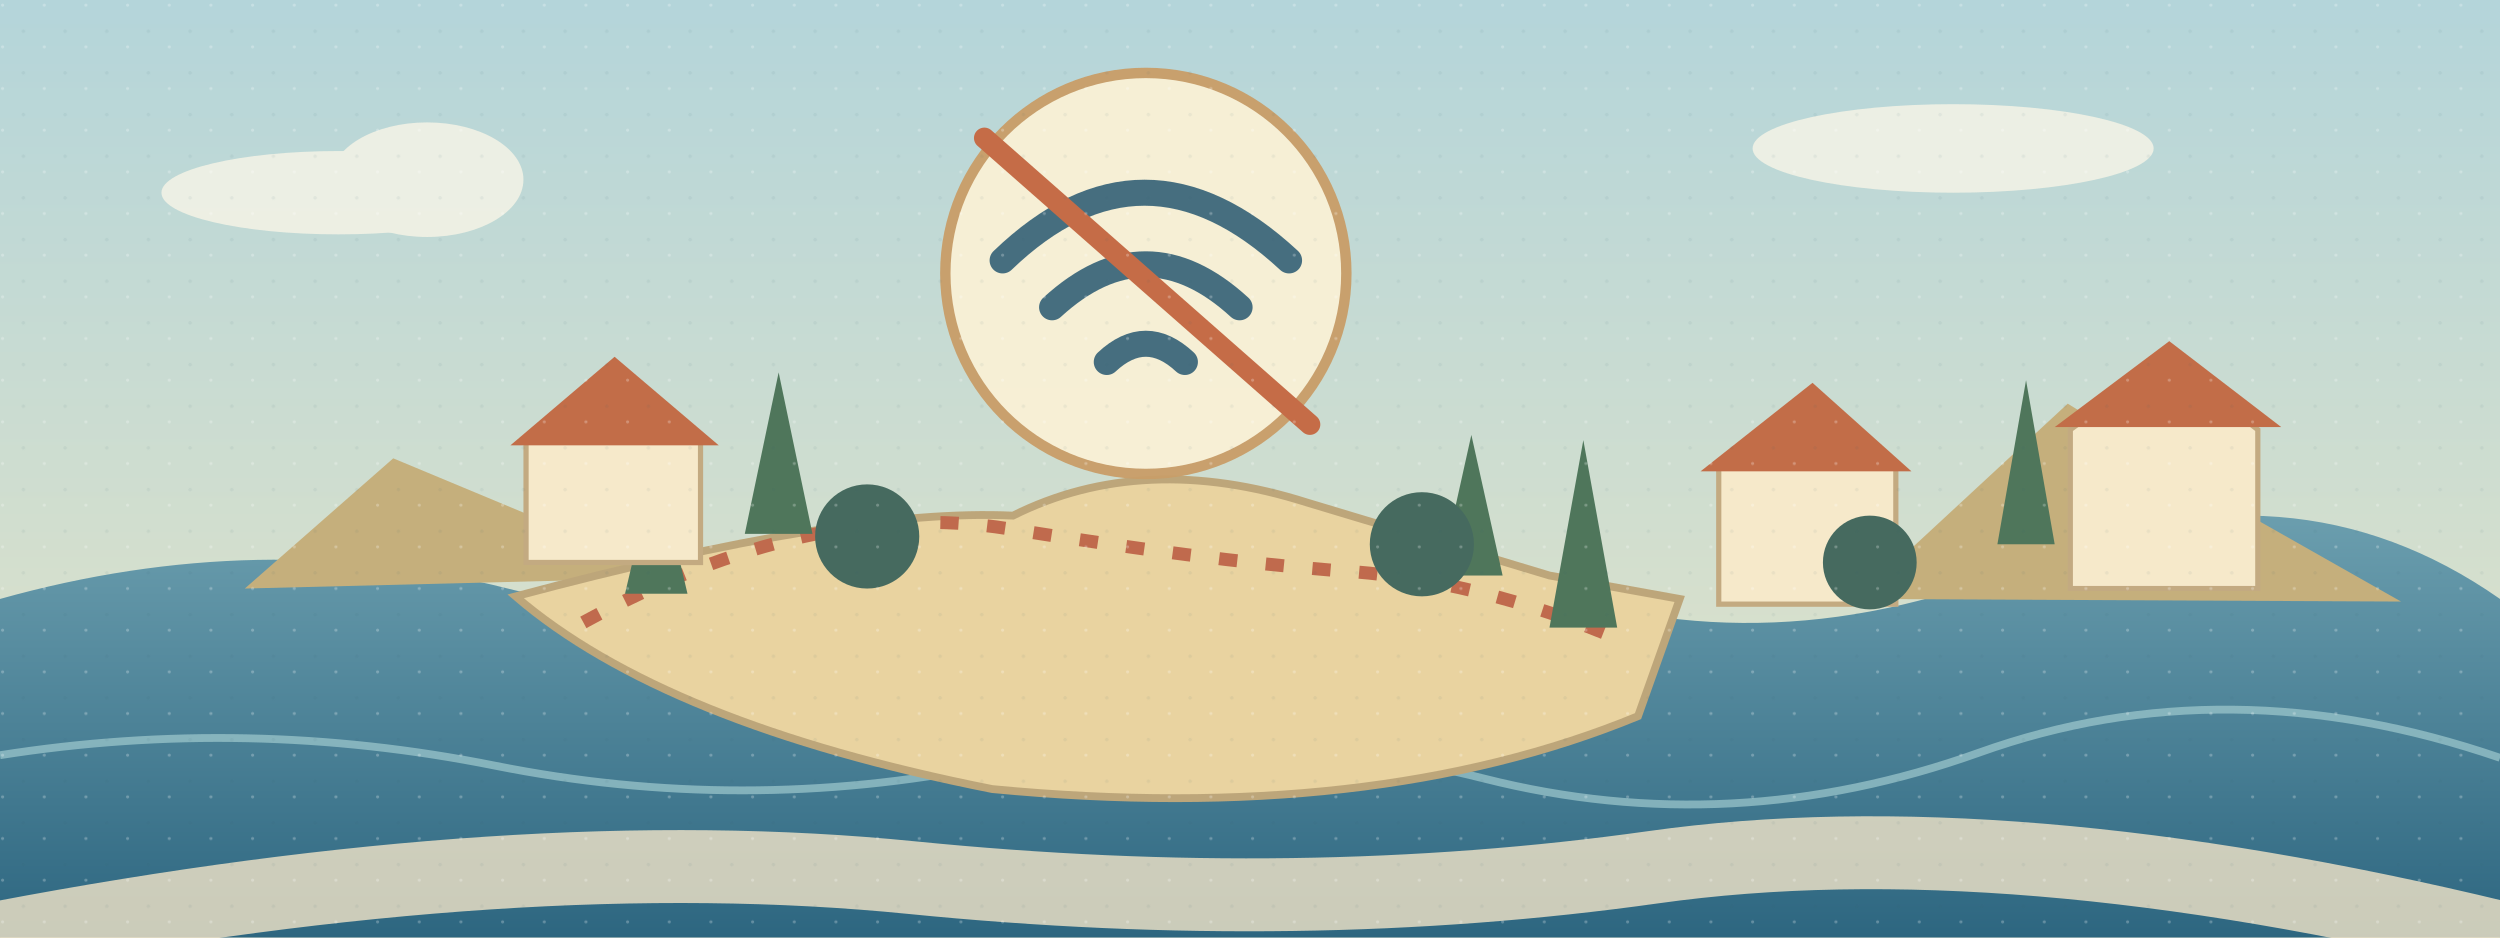
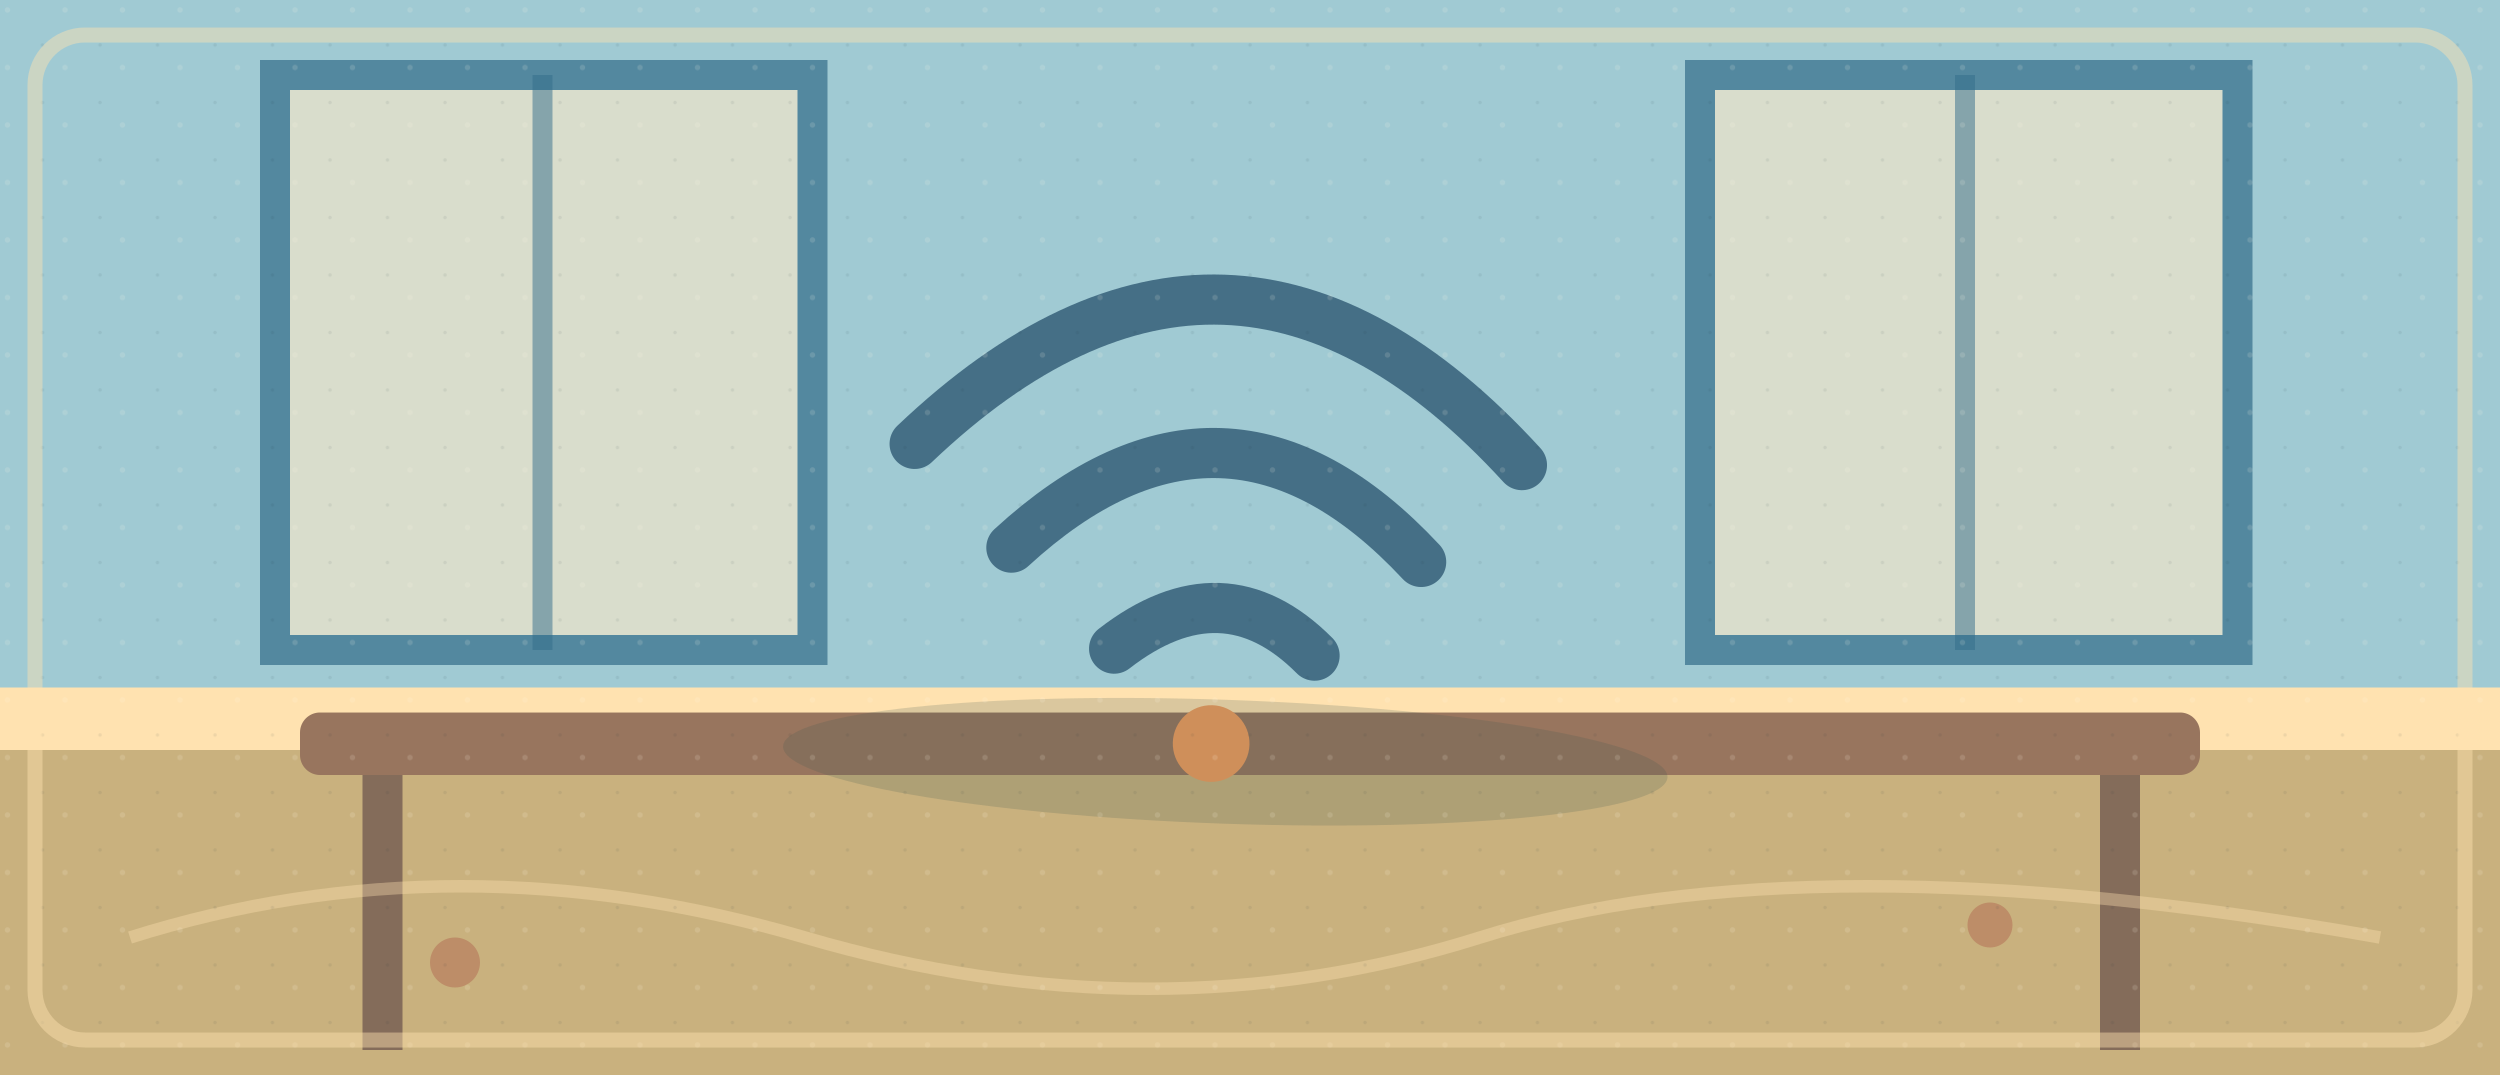
- <svg xmlns="http://www.w3.org/2000/svg" width="960" height="360" viewBox="0 0 960 360" role="img" aria-label="Original storybook learning landscape illustration">
+ <svg xmlns="http://www.w3.org/2000/svg" viewBox="0 0 1000 430" role="img" aria-label="Offline Knowledge: unique illustrated study scene">
  <defs>
-     <linearGradient id="sky" x2="0" y2="1">
-       <stop stop-color="#b4d5da" />
-       <stop offset="1" stop-color="#e8e5c6" />
-     </linearGradient>
-     <linearGradient id="sea" x2="0" y2="1">
-       <stop stop-color="#6b9eae" />
-       <stop offset="1" stop-color="#2d6680" />
-     </linearGradient>
-     <pattern id="grain" width="16" height="16" patternUnits="userSpaceOnUse">
-       <circle cx="1" cy="2" r=".6" fill="#fff" opacity=".45" />
-       <circle cx="9" cy="12" r=".7" fill="#315b6a" opacity=".12" />
+     <pattern id="grain" width="23" height="23" patternUnits="userSpaceOnUse">
+       <circle cx="3" cy="4" r="1.1" fill="#fff8e8" opacity=".35" />
+       <circle cx="17" cy="18" r=".7" fill="#172d35" opacity=".18" />
    </pattern>
  </defs>
-   <rect width="960" height="360" fill="url(#sky)" />
-   <path d="M0 230Q100 202 195 226T390 220T585 224T780 216T960 230V360H0Z" fill="url(#sea)" />
-   <path d="M0 290q95-15 190 4t190 0t190 5t190-10t200 2" fill="none" stroke="#a6d0d3" stroke-width="3" opacity=".65" />
-   <g fill="#f7f4e6" opacity=".82">
-     <ellipse cx="130" cy="74" rx="68" ry="16" />
-     <ellipse cx="164" cy="69" rx="37" ry="22" />
-     <ellipse cx="750" cy="57" rx="77" ry="17" />
+   <rect width="1000" height="430" fill="#ffe2b0" />
+   <path d="M0 0h1000v275H0Z" fill="#a0cad3" />
+   <path d="M110 30h215v230H110ZM680 30h215v230H680Z" fill="#f1e5c9" stroke="#326c89" stroke-width="12" opacity=".7" />
+   <path d="M217 30v230M786 30v230" stroke="#326c89" stroke-width="8" opacity=".5" />
+   <rect y="300" width="1000" height="130" fill="#c9b17e" />
+   <rect x="120" y="285" width="760" height="25" rx="8" fill="#98755e" />
+   <rect x="145" y="310" width="16" height="110" fill="#846c5a" />
+   <rect x="840" y="310" width="16" height="110" fill="#846c5a" />
+   <g transform="translate(488 196) rotate(2) scale(1.18)">
+     <ellipse cx="5" cy="92" rx="150" ry="21" fill="#3b554e" opacity=".19" />
+     <path d="M-104-12q103-105 206 0M-70 22q70-69 139 0M-34 55q36-30 68 0" fill="none" stroke="#456f86" stroke-width="17" stroke-linecap="round" />
+     <circle cy="86" r="13" fill="#cf8f5a" />
  </g>
-   <path d="M94 226 151 176 211 201 254 222ZM713 230 794 155 862 197 922 231Z" fill="#c5af7c" />
-   <path d="M198 229Q325 195 389 198q50-25 113-5l93 28 50 9-16 45q-102 42-248 28Q255 278 198 229Z" fill="#e9d3a0" stroke="#bda67a" stroke-width="3" />
-   <path d="M224 239q88-48 163-36t125 16q55 3 111 27" fill="none" stroke="#c06a4d" stroke-width="5" stroke-dasharray="7 11" />
-   <g fill="#4f765b">
-     <path d="M240 228 252 177l12 51ZM286 205l13-62 13 62ZM553 221l12-54 12 54ZM595 241l13-72 13 72ZM767 209l11-63 11 63Z" />
+   <g opacity=".37">
+     <path d="M52 375q130-41 270 0t270 0t360 0" stroke="#ffe2b0" stroke-width="5" fill="none" />
+     <circle cx="182" cy="385" r="10" fill="#a85041" />
+     <circle cx="796" cy="370" r="9" fill="#a85041" />
  </g>
-   <g fill="#f6e9ca" stroke="#c3aa81" stroke-width="2">
-     <path d="M202 216v-46l34-25 33 25v46Z" />
-     <path d="M660 232v-52l36-24 32 24v52Z" />
-     <path d="M795 226v-61l37-27 35 27v61Z" />
-   </g>
-   <g fill="#c26d48">
-     <path d="m196 171 40-34 40 34Zm457 10 43-34 38 34Zm136-17 44-33 43 33Z" />
-   </g>
-   <g fill="#466a5f">
-     <circle cx="333" cy="206" r="20" />
-     <circle cx="546" cy="209" r="20" />
-     <circle cx="718" cy="216" r="18" />
-   </g>
-   <g transform="translate(12 15)">
-     <circle cx="428" cy="90" r="77" fill="#f9f0d5" opacity=".95" stroke="#c89d68" stroke-width="4" />
-     <path d="M373 85q54-52 110 0M392 103q36-33 72 0M413 124q15-14 30 0" stroke="#466e7f" stroke-width="10" fill="none" stroke-linecap="round" />
-     <path d="M366 38 491 148" stroke="#c56c47" stroke-width="8" stroke-linecap="round" />
-   </g>
-   <path d="M0 360q200-38 350-23t285-4t325 27" fill="none" stroke="#f2e5c8" stroke-width="28" opacity=".8" />
-   <rect width="960" height="360" fill="url(#grain)" opacity=".55" />
+   <rect width="1000" height="430" fill="url(#grain)" opacity=".4" />
+   <rect x="14" y="14" width="972" height="402" rx="20" fill="none" stroke="#ffe2b0" stroke-width="6" opacity=".45" />
</svg>
